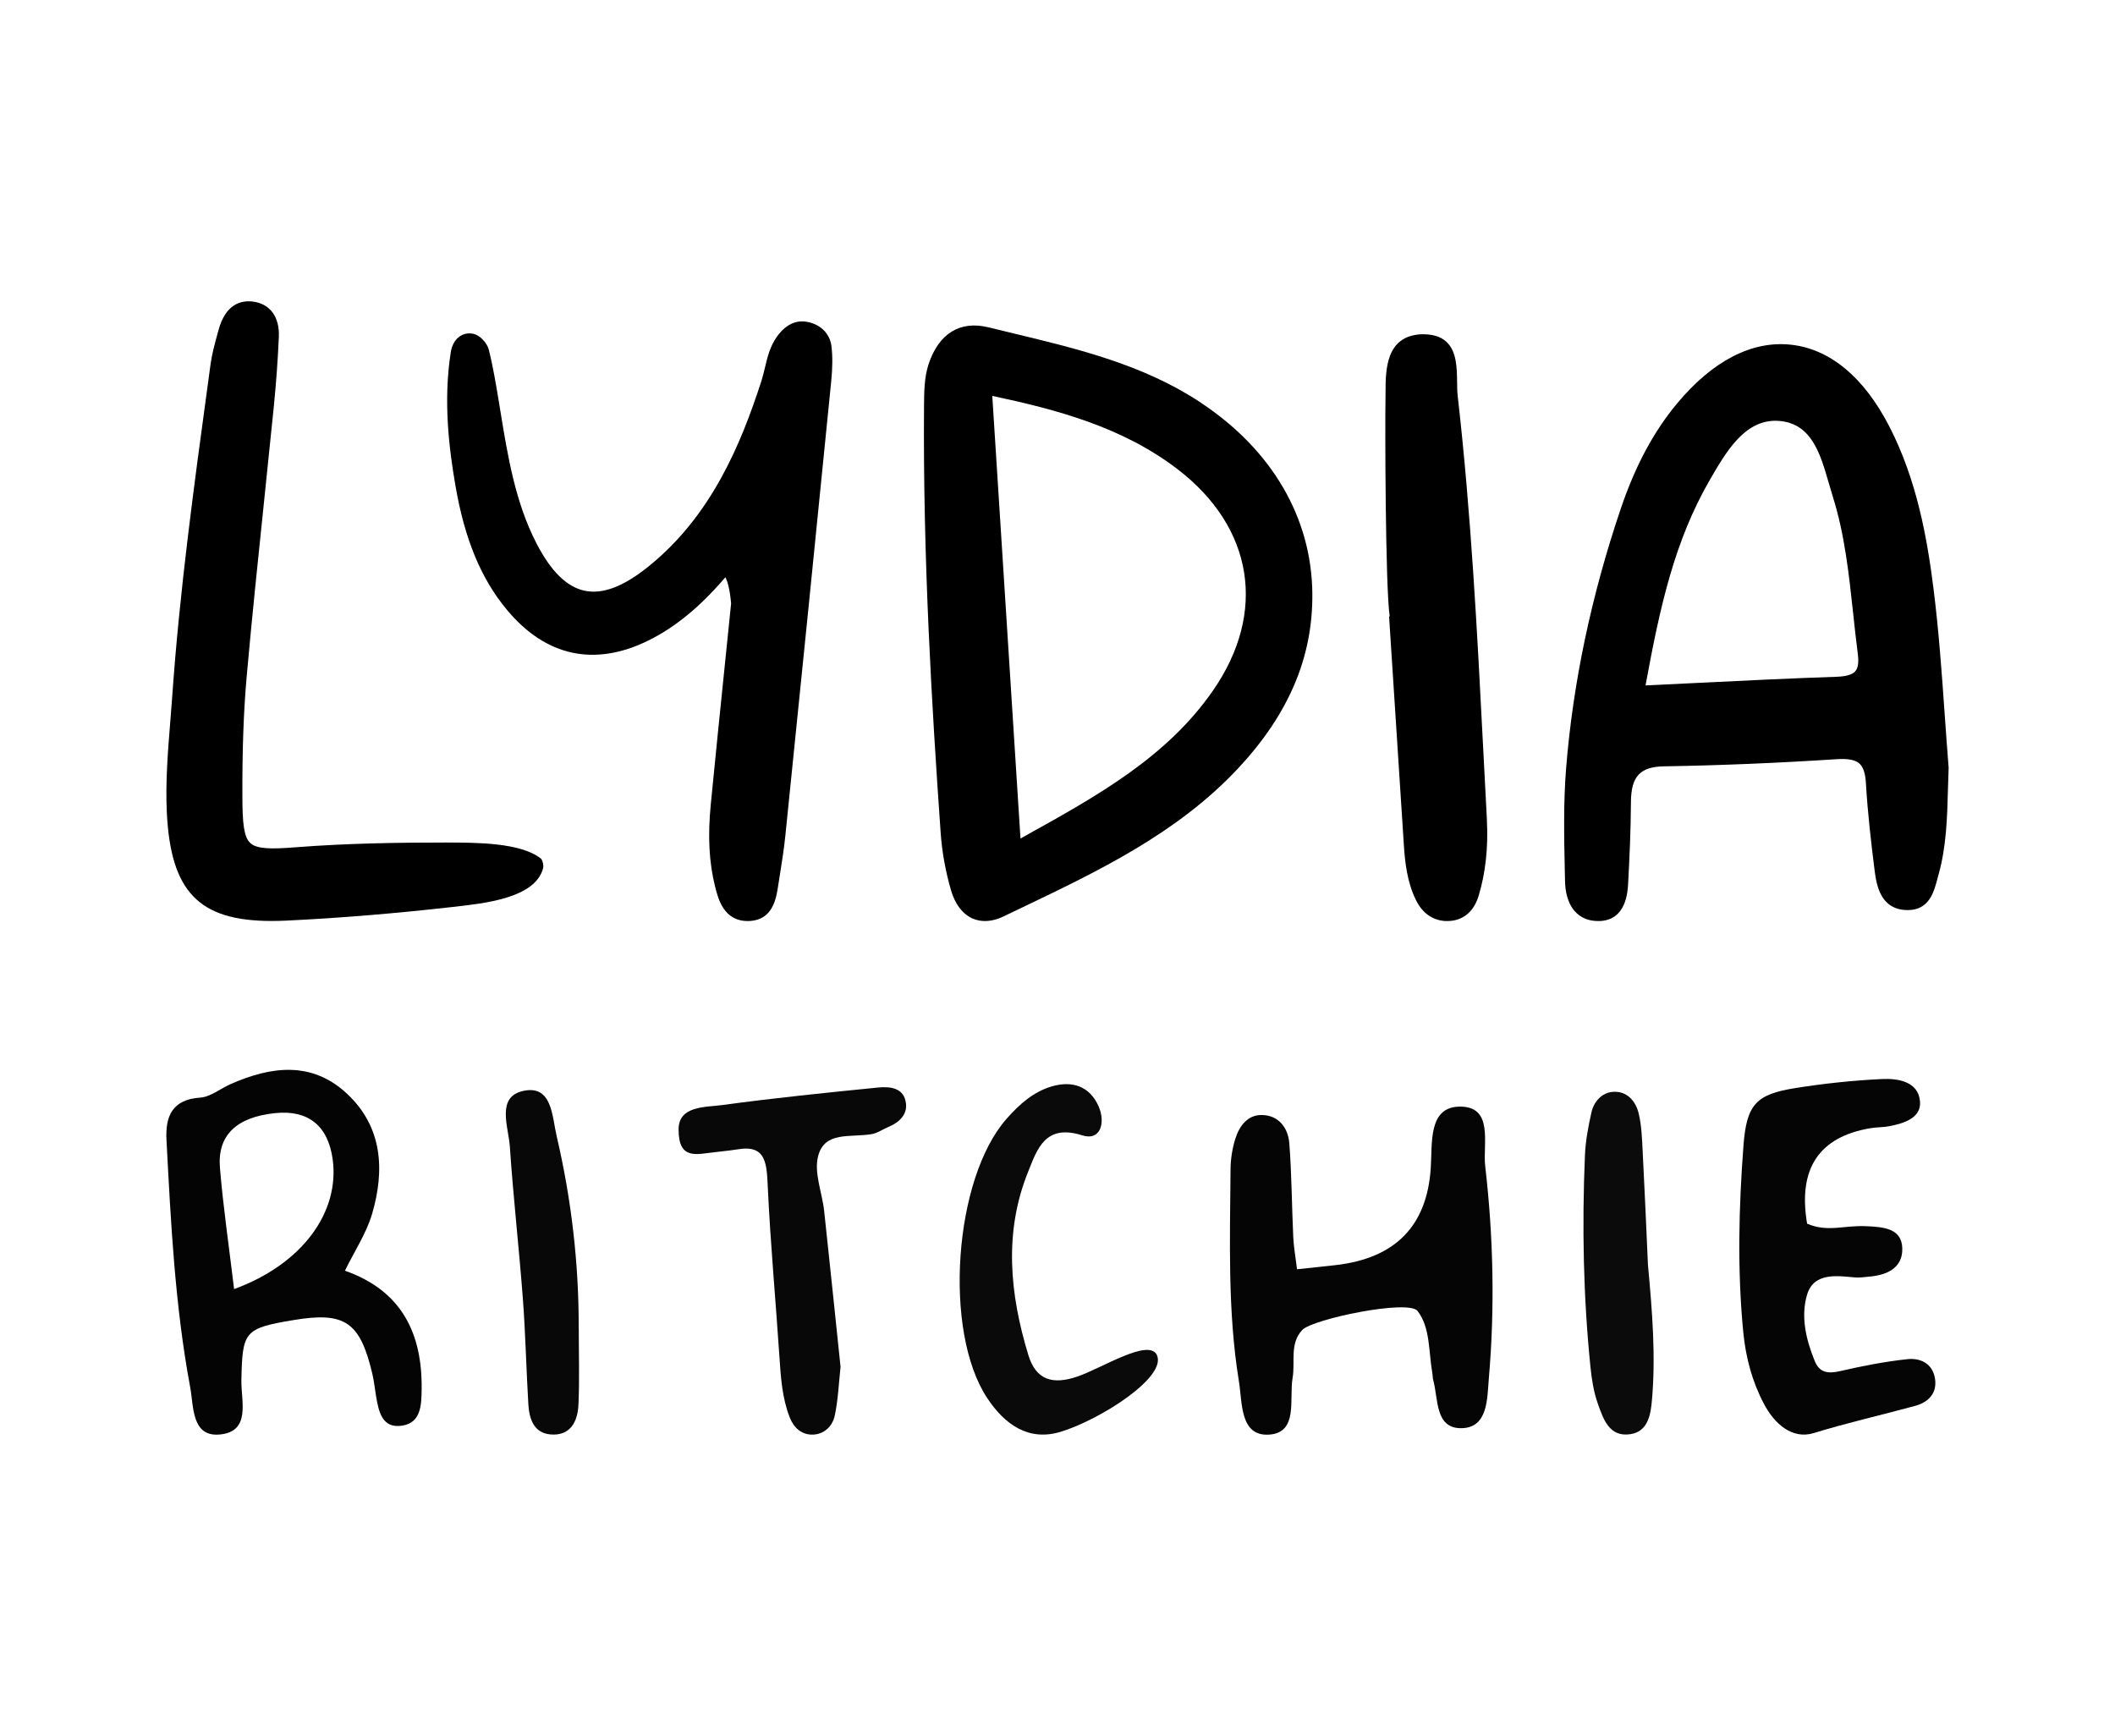
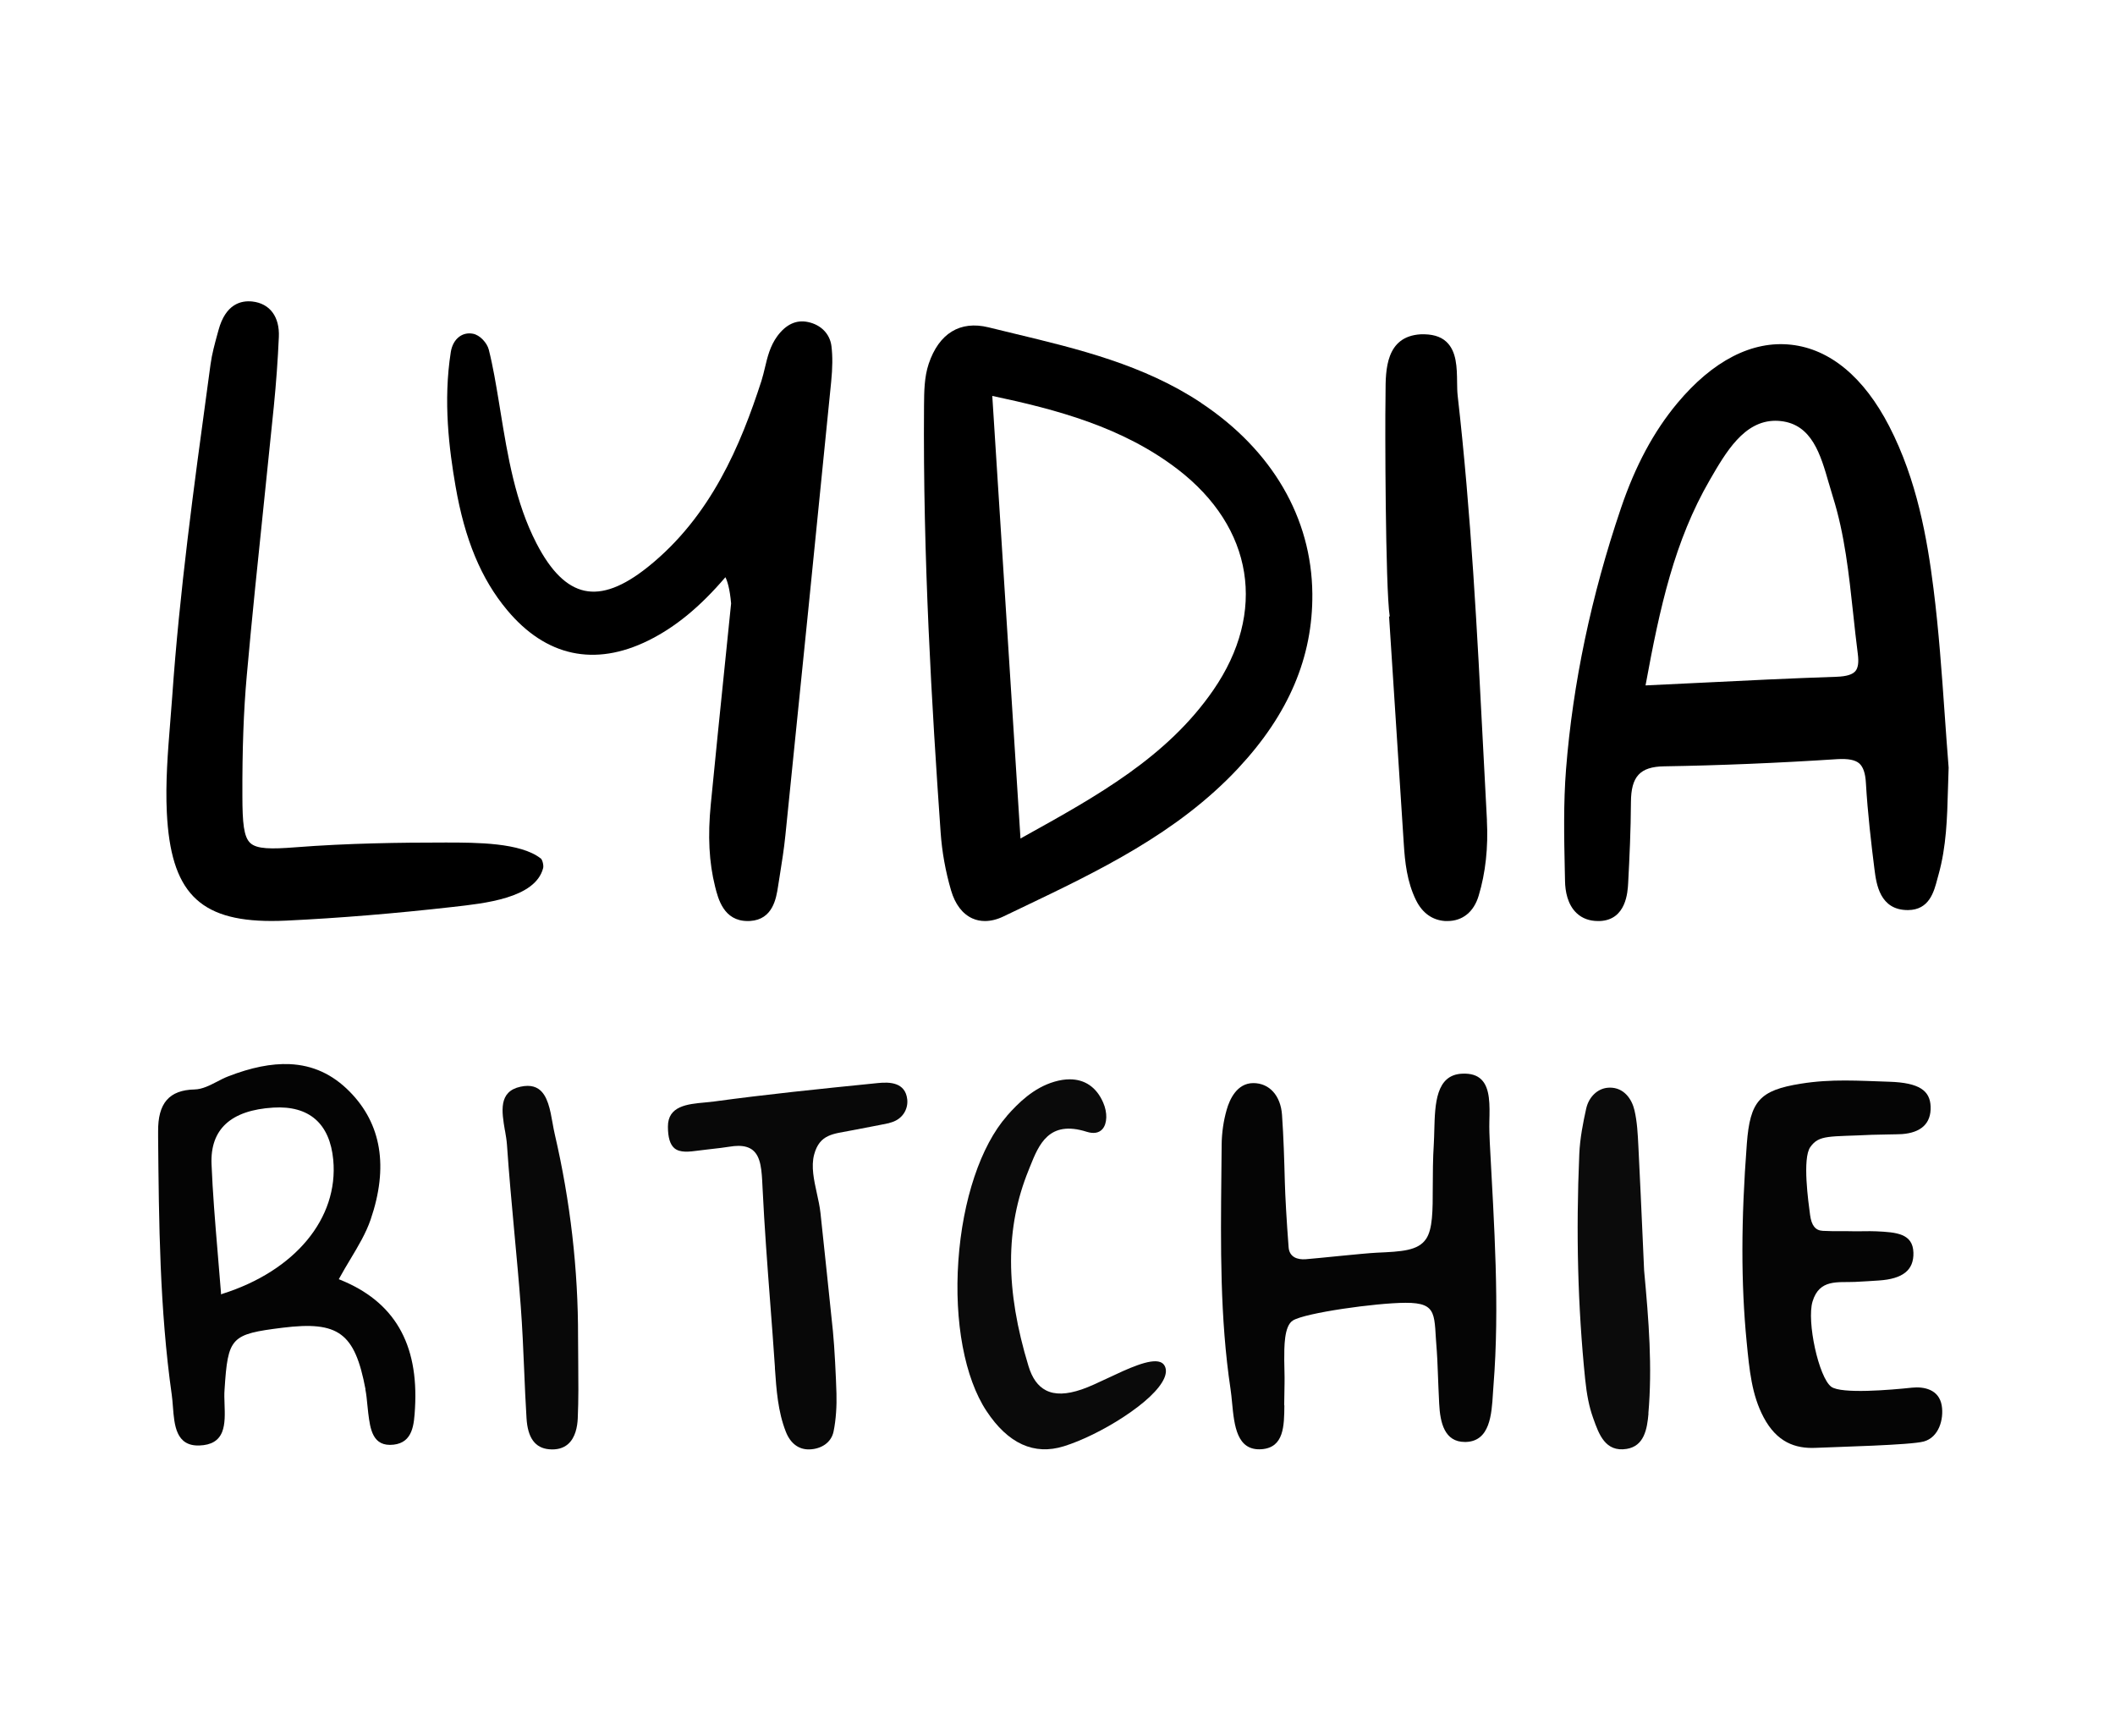
<svg xmlns="http://www.w3.org/2000/svg" id="Layer_9" viewBox="0 0 359.15 294.78">
  <defs>
    <style>
      .cls-1 {
        fill: #050505;
      }

      .cls-2 {
        fill: #0b0b0b;
      }

      .cls-3 {
        fill: #040404;
      }

      .cls-4 {
        fill: #080808;
      }

      .cls-5 {
        fill: #0a0a0a;
      }
    </style>
  </defs>
-   <path d="M141.19,58.79c-.25-2.09-1.79-3.66-4.01-4.11-1.96-.41-3.7.4-5.17,2.38-1.24,1.68-1.69,3.57-2.12,5.39-.18.75-.36,1.5-.59,2.23-3.5,10.81-8.54,23.01-19.3,31.61-4.18,3.34-7.69,4.67-10.73,4.02-3.03-.65-5.71-3.28-8.17-8.04-3.6-6.97-4.88-14.82-6.12-22.41l-.29-1.78c-.48-2.86-.96-5.82-1.69-8.71-.28-1.11-1.49-2.49-2.7-2.7-.85-.16-1.64.02-2.29.49-.76.55-1.28,1.48-1.46,2.62-1.32,8.39-.27,16.56.8,22.75,1.57,9.08,4.35,15.78,8.76,21.06,6.58,7.89,14.87,9.67,23.98,5.18,4.59-2.27,8.77-5.7,13.09-10.75.32.61.75,1.93.97,4.45l-1.03,10.09c-.82,8-1.64,16-2.42,24.01-.53,5.41-.3,9.86.73,13.98.52,2.07,1.46,5.85,5.52,5.85.14,0,.29,0,.43-.01,3.86-.24,4.43-3.86,4.73-5.8l.29-1.83c.36-2.27.74-4.61.97-6.94,2.62-25.65,5.21-51.31,7.77-76.97.24-2.41.26-4.33.05-6.06Z" />
-   <path d="M91.79,145.75c-3.42-2.66-10.8-2.68-16.09-2.68h-.04c-7.59,0-16.56.11-25.52.81-4.09.32-6.52.31-7.63-.72-1.13-1.03-1.34-3.49-1.35-7.94-.03-8.02.21-14.52.74-20.45.88-9.88,1.93-19.92,2.94-29.62.56-5.38,1.12-10.77,1.66-16.15.39-3.92.68-7.87.85-11.76.16-3.45-1.52-5.7-4.49-6.04-1.95-.21-4.55.43-5.75,4.84l-.18.65c-.46,1.68-.94,3.42-1.18,5.19l-.45,3.32c-2.37,17.37-4.82,35.34-6.06,53.15-.1,1.46-.22,2.92-.34,4.37-.4,5.01-.82,10.19-.57,15.28.66,13.35,5.38,18.39,17.77,18.39.8,0,1.64-.02,2.5-.06,9.03-.43,18.57-1.22,28.36-2.33,5.16-.59,13.95-1.43,15.27-6.59.11-.42-.09-1.41-.43-1.67Z" />
-   <path class="cls-1" d="M220.26,215.53c2.45-.26,4.54-.47,6.62-.71q15.13-1.76,16.08-16.49c.28-4.11-.46-10.23,4.72-10.41,6.07-.21,4.09,6.31,4.52,10.06,1.39,11.99,1.66,24.06.62,36.1-.29,3.32-.1,8.33-4.58,8.44-4.6.12-3.97-4.96-4.87-8.2-.09-.34-.07-.71-.13-1.05-.68-3.93-.34-7.79-2.52-10.65-1.54-2.02-17.83,1.35-19.59,3.23-2.17,2.32-1.16,5.39-1.63,8.12-.62,3.6,1,9.29-3.96,9.64-4.99.35-4.56-5.35-5.15-8.98-1.95-11.96-1.52-24.03-1.43-36.08.01-1.74.3-3.54.82-5.2.66-2.11,2.06-4.02,4.42-4.01,2.9,0,4.53,2.14,4.74,4.81.41,5.3.42,10.62.67,15.93.08,1.73.4,3.45.64,5.48Z" />
-   <path d="M252.5,139.3c-.22-4.01-.42-8.03-.63-12.04-1.01-19.71-2.06-40.08-4.34-60.05-.08-.71-.09-1.51-.1-2.33-.03-2.44-.06-5.21-1.83-6.85-1.02-.95-2.5-1.33-4.38-1.26-5.92.37-5.93,6.09-5.94,9.87,0,.45,0,.9-.01,1.32-.08,3.6-.03,31.84.72,36.72h-.11s.66,10.21.66,10.21c.61,9.48,1.22,18.96,1.84,28.44.19,2.98.53,6.42,2.09,9.56,1.07,2.16,2.78,3.37,4.93,3.51.13,0,.27,0,.4,0,2.55,0,4.47-1.54,5.29-4.29,1.18-3.9,1.64-8.22,1.4-12.81Z" />
-   <path class="cls-1" d="M306.86,207.79c3.53,1.51,6.19.25,10.06.43,2.99.13,6.02.4,6.11,3.74.09,3.43-2.69,4.6-5.78,4.84-.7.06-1.42.18-2.11.13-2.75-.2-7.08-1.07-8.27,2.89-1.12,3.7-.19,7.69,1.31,11.34.81,1.97,2.29,2.13,4.28,1.67,3.77-.87,7.6-1.62,11.44-2.03,2.17-.23,4.26.7,4.68,3.27.41,2.53-1.15,4.05-3.33,4.65-5.74,1.57-11.54,2.87-17.25,4.63-3.66,1.12-6.68-1.56-8.47-4.97-2-3.79-3.08-7.87-3.5-12.12-1.03-10.58-.77-21.18.03-31.74.53-6.99,2.15-8.69,8.78-9.75,4.87-.78,9.8-1.3,14.73-1.54,2.77-.13,6.19.43,6.47,3.81.23,2.8-2.72,3.72-5.21,4.2-1.04.2-2.12.16-3.16.33q-13.19,2.2-10.8,16.24Z" />
-   <path class="cls-4" d="M142.73,232.16c-.29,2.63-.4,5.46-.97,8.19-.37,1.78-1.74,3.19-3.71,3.26-1.91.06-3.25-1.14-3.94-2.9-1.31-3.34-1.52-6.86-1.76-10.39-.63-9.51-1.51-19.01-1.96-28.52-.2-4.14-.2-7.47-5.13-6.63-.34.06-2.05.3-3.76.47-3.19.32-6.25,1.46-6.27-3.82-.02-4.09,4.56-3.78,7.49-4.18,8.74-1.19,17.52-2.08,26.3-2.96,2.1-.21,4.53-.02,4.83,2.75.2,1.88-1.19,3.19-2.95,3.92-.98.4-1.9,1.08-2.91,1.24-3.7.61-7.94-.53-9.06,3.71-.75,2.82.68,6.19,1.02,9.33.95,8.77,1.85,17.55,2.79,26.53Z" />
-   <path class="cls-5" d="M196.46,230.13c1.68,3.69-9.47,10.87-16.27,12.98-5.51,1.71-9.57-1.2-12.55-5.7-7.49-11.32-5.69-37.24,3.28-47.42,2.13-2.42,4.54-4.59,7.68-5.51,3.45-1.01,6.43-.07,7.96,3.4,1.19,2.71.37,5.92-2.8,4.91-6.28-2-7.64,2.38-9.14,6.1-4.19,10.33-3.16,20.84.01,31.23,1.3,4.25,4.14,5.06,8.33,3.63,4.18-1.43,12.16-6.59,13.52-3.61Z" />
-   <path class="cls-2" d="M279.84,214.81c.76,8.11,1.33,15.52.68,22.93-.21,2.46-.66,5.32-3.62,5.79-3.63.58-4.64-2.56-5.57-5.17-.7-1.97-1.04-4.11-1.25-6.2-1.22-11.97-1.45-23.97-.94-35.98.1-2.45.57-4.91,1.11-7.31.41-1.83,1.78-3.31,3.59-3.46,2.4-.2,3.93,1.53,4.44,3.72.48,2.04.55,4.18.66,6.29.35,6.7.63,13.41.9,19.38Z" />
-   <path class="cls-4" d="M98.28,225.53c0,4.32.14,8.64-.05,12.95-.12,2.88-1.34,5.4-4.76,5.1-2.84-.25-3.6-2.67-3.75-5.1-.36-5.97-.48-11.96-.93-17.92-.65-8.62-1.63-17.21-2.21-25.83-.23-3.39-2.38-8.49,2.31-9.49,4.88-1.04,4.85,4.32,5.64,7.7,2.5,10.71,3.77,21.6,3.74,32.59Z" />
-   <path d="M203.94,68.39c-9.73-6.46-20.9-9.14-31.7-11.74-1.47-.35-2.93-.7-4.4-1.07-4.8-1.17-8.4,1.02-10.14,6.21-.75,2.25-.77,4.68-.79,7.09-.2,25.76,1.32,51.1,2.82,72.48.23,3.28.82,6.58,1.77,9.84.69,2.36,1.94,4,3.63,4.76.67.3,1.38.44,2.13.44,1,0,2.07-.26,3.16-.79l3.03-1.45c13.01-6.22,26.46-12.64,36.77-23.66,8.6-9.19,12.73-18.9,12.63-29.69-.12-12.89-6.84-24.41-18.93-32.42ZM206.03,117.19c-7.85,11.38-19.68,17.95-32.21,24.9l-.53.3-4.79-75.16c10.86,2.3,22.13,5.27,31.51,12.48,12.84,9.88,15.15,24.24,6.02,37.48Z" />
-   <path d="M330.22,121.15c-.49-6.96-1-14.15-1.89-21.19-1.07-8.5-2.8-18.43-7.52-27.58-4.29-8.32-10.05-13.11-16.65-13.84-6.62-.74-13.31,2.71-19.34,9.93-3.99,4.79-7.13,10.62-9.57,17.84-5.04,14.85-8.17,29.76-9.32,44.32-.45,5.72-.33,11.55-.21,17.18l.04,1.82c.03,1.67.4,3.96,1.98,5.44.94.88,2.16,1.33,3.61,1.33.11,0,.22,0,.33,0,4.47-.2,4.72-4.92,4.8-6.47.22-4.15.45-8.98.47-13.7.02-4.38,1.54-6.03,5.62-6.1,9.38-.15,19.29-.56,29.44-1.22,1.83-.1,3.02.12,3.72.73.66.59,1.03,1.67,1.12,3.31.3,5.15.91,10.33,1.46,14.7.31,2.41.88,6.89,5.65,6.89h.04c3.6-.02,4.41-3.08,4.99-5.31l.2-.73c1.33-4.76,1.46-9.63,1.59-14.34.03-1.22.07-2.45.12-3.81-.25-3.06-.46-6.13-.68-9.2ZM310.57,82.1c.22.77.44,1.53.67,2.26,2.01,6.38,2.73,13.17,3.44,19.74.25,2.33.5,4.66.8,6.97.18,1.4.05,2.35-.42,2.9-.5.58-1.52.89-3.12.95-7.69.26-15.4.63-23.57,1.04l-8.94.43c2.45-13.38,4.92-24.53,10.92-34.9,2.73-4.72,5.81-10.04,11.14-10.04.29,0,.59.02.89.05,5.3.57,6.77,5.66,8.18,10.58Z" />
-   <path class="cls-3" d="M58.57,215.78c1.65-3.36,3.64-6.35,4.61-9.63,2.19-7.46,1.78-14.82-4.29-20.46-5.96-5.54-12.86-4.63-19.73-1.6-1.74.77-3.42,2.18-5.19,2.3-4.79.32-5.9,3.25-5.7,7.17.74,14.07,1.44,28.15,4.03,42.03.6,3.19.21,8.38,4.92,8.01,5.49-.43,3.69-5.74,3.77-9.24.17-8.26.48-8.79,8.74-10.18,8.83-1.49,11.41.25,13.5,9.12.29,1.24.42,2.53.63,3.79.45,2.61,1.01,5.53,4.44,5,3.2-.5,3.26-3.52,3.3-6.1.14-9.53-3.36-16.82-13.03-20.21ZM39.75,218.89c-.88-7.35-1.85-13.94-2.4-20.56-.47-5.56,2.82-8.63,9.35-9.31,5.61-.59,9,2.12,9.79,7.82,1.24,9.02-5.2,17.85-16.74,22.06Z" />
+   <g>
+     <path class="cls-1" d="M218.07,238.64c.01-1.2.03-2.69.06-3.77.03-1.15-.05-2.88-.05-3.89,0-2.22-.05-5.81,1.47-6.75,2.07-1.29,14.07-2.98,19.1-3,5.69-.03,4.79,2.12,5.34,8.27.11,1.21.21,5.23.4,8.87.16,3.22.9,6.49,4.36,6.49.05,0,.11,0,.16,0,4.1-.12,4.39-4.65,4.61-8.3.03-.44.05-.87.09-1.28,1.07-13.41.12-27.09-.63-41.29-.05-1-.1-2.38-.07-3.6.07-2.75.14-5.6-1.35-7.07-.74-.73-1.79-1.06-3.23-1-4.52.17-4.65,5.17-4.77,9.59-.02.79-.04,1.54-.08,2.25-.17,2.68-.17,5.14-.18,7.31,0,4.2-.02,7.24-1.13,8.9-1.36,2.03-4.16,2.16-8.39,2.35-2.16.1-10.48,1-12.07,1.11-1.36.1-2.76-.33-2.89-2.03-.35-4.56-.58-8.78-.64-11.04-.1-3.76-.21-7.64-.48-11.45-.23-3.27-2.15-5.39-4.87-5.39h0c-2.81,0-4.04,2.82-4.52,4.51-.55,1.9-.84,3.96-.86,5.95-.01,1.7-.03,3.41-.05,5.11-.12,11.97-.25,24.34,1.56,36.4.11.72.18,1.49.26,2.3.37,3.86.79,8.22,5.03,7.9,3.78-.29,3.82-3.93,3.85-7.45Z" />
+     <path class="cls-1" d="M320.81,183.69c-5.15-.16-9.79-.51-15,.33-7,1.12-8.63,2.93-9.18,10.2-.99,13.03-1,23.72-.03,33.64.47,4.81.86,9,2.88,12.81,2.25,4.25,5.39,5.34,8.8,5.19,3.72-.17,16.14-.46,18.4-1.08,2.55-.7,3.43-3.77,3.05-6.09-.46-2.78-3.05-3.26-5.06-3.05-3.55.38-12.02,1.11-13.71-.16-2.12-1.59-4.19-11.09-3.17-14.47,1.17-3.89,4.33-3.19,7.22-3.33,1.72-.08,2.77-.16,4.04-.24,4.05-.27,5.95-1.74,5.87-4.72-.09-3.26-2.88-3.47-6.29-3.63-1.43-.06-2.73.02-3.97-.01-2.15-.06-2.46.05-5.12-.07-1.28-.06-1.93-.92-2.17-2.71-.28-2.11-1.34-9.58.04-11.52,1.51-2.13,3.21-1.72,10.46-2.08.81-.04,4.56-.07,5.14-.12,3.07-.24,4.95-1.69,4.83-4.7-.11-2.65-1.88-4.03-7.03-4.19Z" />
+     <path class="cls-4" d="M151.02,190.68c2.23-.49,3.22-2.33,3.04-3.99-.32-2.91-2.98-2.98-4.95-2.78-10.36,1.04-18.99,1.93-27.89,3.14-.47.06-.98.11-1.51.16-2.96.27-6.31.58-6.29,4.11,0,1.82.36,3.01,1.08,3.64.96.83,2.52.63,4.18.41.4-.05.81-.11,1.22-.15,1.76-.18,3.58-.43,3.98-.5.55-.09,1.05-.14,1.5-.14,1.03,0,1.84.24,2.44.72,1.42,1.15,1.53,3.49,1.66,6.2l.02.4c.31,6.4.8,12.9,1.28,19.19.28,3.63.56,7.38.81,11.07v.2c.25,3.6.5,7.33,1.86,10.78.78,1.98,2.2,3.05,4.03,2.98,1.89-.06,3.67-1.08,4.07-3.04.42-2.04.55-4.41.49-6.45-.08-2.79-.33-7.89-.6-10.57-.72-6.89-1.39-13.39-2.11-20.05-.12-1.11-.37-2.26-.62-3.38-.49-2.24-1-4.55-.46-6.57.94-3.51,3.3-3.5,6.28-4.09,1.56-.31,5.01-.94,6.51-1.27Z" />
+     <path class="cls-5" d="M170.99,189.5c-4.45,5.05-7.53,14.25-8.25,24.6-.72,10.36,1.07,19.9,4.78,25.51,3.66,5.54,8.08,7.55,13.13,5.98,3.01-.93,6.78-2.78,10.1-4.95,3.64-2.38,6.1-4.7,6.93-6.56.35-.79.4-1.48.14-2.05-.16-.36-.43-.6-.8-.74-1.76-.64-5.56,1.15-8.91,2.73-1.64.77-3.18,1.5-4.43,1.92-2.57.88-4.56.93-6.07.15-1.36-.7-2.33-2.04-2.96-4.11-3.95-12.95-3.95-23.5,0-33.23l.25-.63c1.5-3.74,3.19-7.98,9.64-5.93,1.15.36,2.06.21,2.65-.44.84-.94.9-2.81.13-4.55-1.13-2.58-3.1-3.92-5.67-3.92-.81,0-1.67.13-2.59.4-3.54,1.03-6.17,3.64-8.07,5.8Z" />
+     <path class="cls-2" d="M279.91,240.04c.69-7.91.08-15.68-.72-24.3h0c-.08-1.74-.16-3.53-.24-5.36-.22-4.94-.45-10.04-.71-15.21l-.03-.6c-.1-2.01-.2-4.09-.66-6.04-.44-1.89-1.77-3.84-4.16-3.84-.12,0-.25,0-.38.02-1.75.15-3.22,1.57-3.66,3.55-.51,2.31-1.06,5.03-1.17,7.73-.58,13.45-.25,25.93.99,38.14.28,2.75.69,4.76,1.32,6.54l.07.2c.96,2.7,2.04,5.75,5.66,5.17,2.98-.48,3.48-3.35,3.71-6Z" />
+     <path class="cls-4" d="M85.75,191.96c.15.87.29,1.7.34,2.46.34,4.99.81,10.05,1.26,14.95.38,4.08.77,8.29,1.08,12.45.27,3.61.43,7.3.58,10.86.11,2.67.23,5.44.4,8.15.2,3.34,1.46,5.06,3.83,5.27,1.34.12,2.43-.18,3.23-.89,1.25-1.1,1.58-2.98,1.64-4.37.14-3.2.11-6.47.08-9.63-.01-1.37-.03-2.73-.03-4.1h0c.03-11.51-1.31-23.13-3.96-34.53-.14-.59-.25-1.22-.37-1.89-.39-2.22-.84-4.74-2.39-5.78-.52-.35-1.12-.52-1.84-.52-.37,0-.77.05-1.2.14-3.78.81-3.21,4.18-2.66,7.44Z" />
+     <path class="cls-3" d="M62.04,235.9c.17.87.26,1.77.34,2.64.05.47.09.94.15,1.41.34,2.7.73,5.77,4.3,5.37,3.3-.37,3.48-3.45,3.64-6.17.64-11.01-3.53-18.16-12.77-21.86l-.17-.07.09-.16c.6-1.11,1.25-2.18,1.87-3.22,1.36-2.27,2.65-4.42,3.45-6.75,3.05-8.92,1.85-16.23-3.56-21.72-2.9-2.94-6.24-4.49-10.2-4.67-3.09-.13-6.54.56-10.46,2.09-.63.24-1.26.57-1.87.89-1.23.63-2.5,1.29-3.79,1.32-4.34.1-6.26,2.32-6.21,7.18v.91c.13,14.39.26,29.28,2.32,43.79.09.6.13,1.26.19,1.95.24,3.17.51,6.76,4.49,6.63,2.02-.07,3.28-.82,3.87-2.3.53-1.33.47-3.07.41-4.75-.03-.86-.06-1.67,0-2.42.58-8.94,1.04-9.43,9.87-10.53,9.49-1.17,12.25.87,14.06,10.42ZM37.72,219.73l-.19.06v-.2c-.2-2.42-.39-4.77-.58-7.05-.43-5.13-.83-9.98-1.03-14.86-.24-5.93,3.29-9.16,10.49-9.6,6.08-.37,9.6,2.7,10.18,8.88.92,9.92-6.48,18.86-18.87,22.76Z" />
+   </g>
+   <g>
+     <path d="M141.19,58.79c-.25-2.09-1.79-3.66-4.01-4.11-1.96-.41-3.7.4-5.17,2.38-1.24,1.68-1.69,3.57-2.12,5.39-.18.75-.36,1.5-.59,2.23-3.5,10.81-8.54,23.01-19.3,31.61-4.18,3.34-7.69,4.67-10.73,4.02-3.03-.65-5.71-3.28-8.17-8.04-3.6-6.97-4.88-14.82-6.12-22.41l-.29-1.78c-.48-2.86-.96-5.82-1.69-8.71-.28-1.11-1.49-2.49-2.7-2.7-.85-.16-1.64.02-2.29.49-.76.55-1.28,1.48-1.46,2.62-1.32,8.39-.27,16.56.8,22.75,1.57,9.08,4.35,15.78,8.76,21.06,6.58,7.89,14.87,9.67,23.98,5.18,4.59-2.27,8.77-5.7,13.09-10.75.32.61.75,1.93.97,4.45l-1.03,10.09c-.82,8-1.64,16-2.42,24.01-.53,5.41-.3,9.86.73,13.98.52,2.07,1.46,5.85,5.52,5.85.14,0,.29,0,.43-.01,3.86-.24,4.43-3.86,4.73-5.8l.29-1.83c.36-2.27.74-4.61.97-6.94,2.62-25.65,5.21-51.31,7.77-76.97.24-2.41.26-4.33.05-6.06Z" />
+     <path d="M91.79,145.75c-3.42-2.66-10.8-2.68-16.09-2.68h-.04c-7.59,0-16.56.11-25.52.81-4.09.32-6.52.31-7.63-.72-1.13-1.03-1.34-3.49-1.35-7.94-.03-8.02.21-14.52.74-20.45.88-9.88,1.93-19.92,2.94-29.62.56-5.38,1.12-10.77,1.66-16.15.39-3.92.68-7.87.85-11.76.16-3.45-1.52-5.7-4.49-6.04-1.95-.21-4.55.43-5.75,4.84l-.18.65c-.46,1.68-.94,3.42-1.18,5.19l-.45,3.32c-2.37,17.37-4.82,35.34-6.06,53.15-.1,1.46-.22,2.92-.34,4.37-.4,5.01-.82,10.19-.57,15.28.66,13.35,5.38,18.39,17.77,18.39.8,0,1.64-.02,2.5-.06,9.03-.43,18.57-1.22,28.36-2.33,5.16-.59,13.95-1.43,15.27-6.59.11-.42-.09-1.41-.43-1.67Z" />
+     <path d="M252.5,139.3c-.22-4.01-.42-8.03-.63-12.04-1.01-19.71-2.06-40.08-4.34-60.05-.08-.71-.09-1.51-.1-2.33-.03-2.44-.06-5.21-1.83-6.85-1.02-.95-2.5-1.33-4.38-1.26-5.92.37-5.93,6.09-5.94,9.87,0,.45,0,.9-.01,1.32-.08,3.6-.03,31.84.72,36.72h-.11s.66,10.21.66,10.21c.61,9.48,1.22,18.96,1.84,28.44.19,2.98.53,6.42,2.09,9.56,1.07,2.16,2.78,3.37,4.93,3.51.13,0,.27,0,.4,0,2.55,0,4.47-1.54,5.29-4.29,1.18-3.9,1.64-8.22,1.4-12.81Z" />
+     <path d="M203.94,68.39c-9.73-6.46-20.9-9.14-31.7-11.74-1.47-.35-2.93-.7-4.4-1.07-4.8-1.17-8.4,1.02-10.14,6.21-.75,2.25-.77,4.68-.79,7.09-.2,25.76,1.32,51.1,2.82,72.48.23,3.28.82,6.58,1.77,9.84.69,2.36,1.94,4,3.63,4.76.67.3,1.38.44,2.13.44,1,0,2.07-.26,3.16-.79l3.03-1.45c13.01-6.22,26.46-12.64,36.77-23.66,8.6-9.19,12.73-18.9,12.63-29.69-.12-12.89-6.84-24.41-18.93-32.42ZM206.03,117.19c-7.85,11.38-19.68,17.95-32.21,24.9l-.53.3-4.79-75.16c10.86,2.3,22.13,5.27,31.51,12.48,12.84,9.88,15.15,24.24,6.02,37.48Z" />
+     <path d="M330.22,121.15c-.49-6.96-1-14.15-1.89-21.19-1.07-8.5-2.8-18.43-7.52-27.58-4.29-8.32-10.05-13.11-16.65-13.84-6.62-.74-13.31,2.71-19.34,9.93-3.99,4.79-7.13,10.62-9.57,17.84-5.04,14.85-8.17,29.76-9.32,44.32-.45,5.72-.33,11.55-.21,17.18l.04,1.82c.03,1.67.4,3.96,1.98,5.44.94.88,2.16,1.33,3.61,1.33.11,0,.22,0,.33,0,4.47-.2,4.72-4.92,4.8-6.47.22-4.15.45-8.98.47-13.7.02-4.38,1.54-6.03,5.62-6.1,9.38-.15,19.29-.56,29.44-1.22,1.83-.1,3.02.12,3.72.73.66.59,1.03,1.67,1.12,3.31.3,5.15.91,10.33,1.46,14.7.31,2.41.88,6.89,5.65,6.89h.04c3.6-.02,4.41-3.08,4.99-5.31l.2-.73c1.33-4.76,1.46-9.63,1.59-14.34.03-1.22.07-2.45.12-3.81-.25-3.06-.46-6.13-.68-9.2ZM310.57,82.1c.22.77.44,1.53.67,2.26,2.01,6.38,2.73,13.17,3.44,19.74.25,2.33.5,4.66.8,6.97.18,1.4.05,2.35-.42,2.9-.5.58-1.52.89-3.12.95-7.69.26-15.4.63-23.57,1.04l-8.94.43c2.45-13.38,4.92-24.53,10.92-34.9,2.73-4.72,5.81-10.04,11.14-10.04.29,0,.59.02.89.05,5.3.57,6.77,5.66,8.18,10.58Z" />
+   </g>
</svg>
